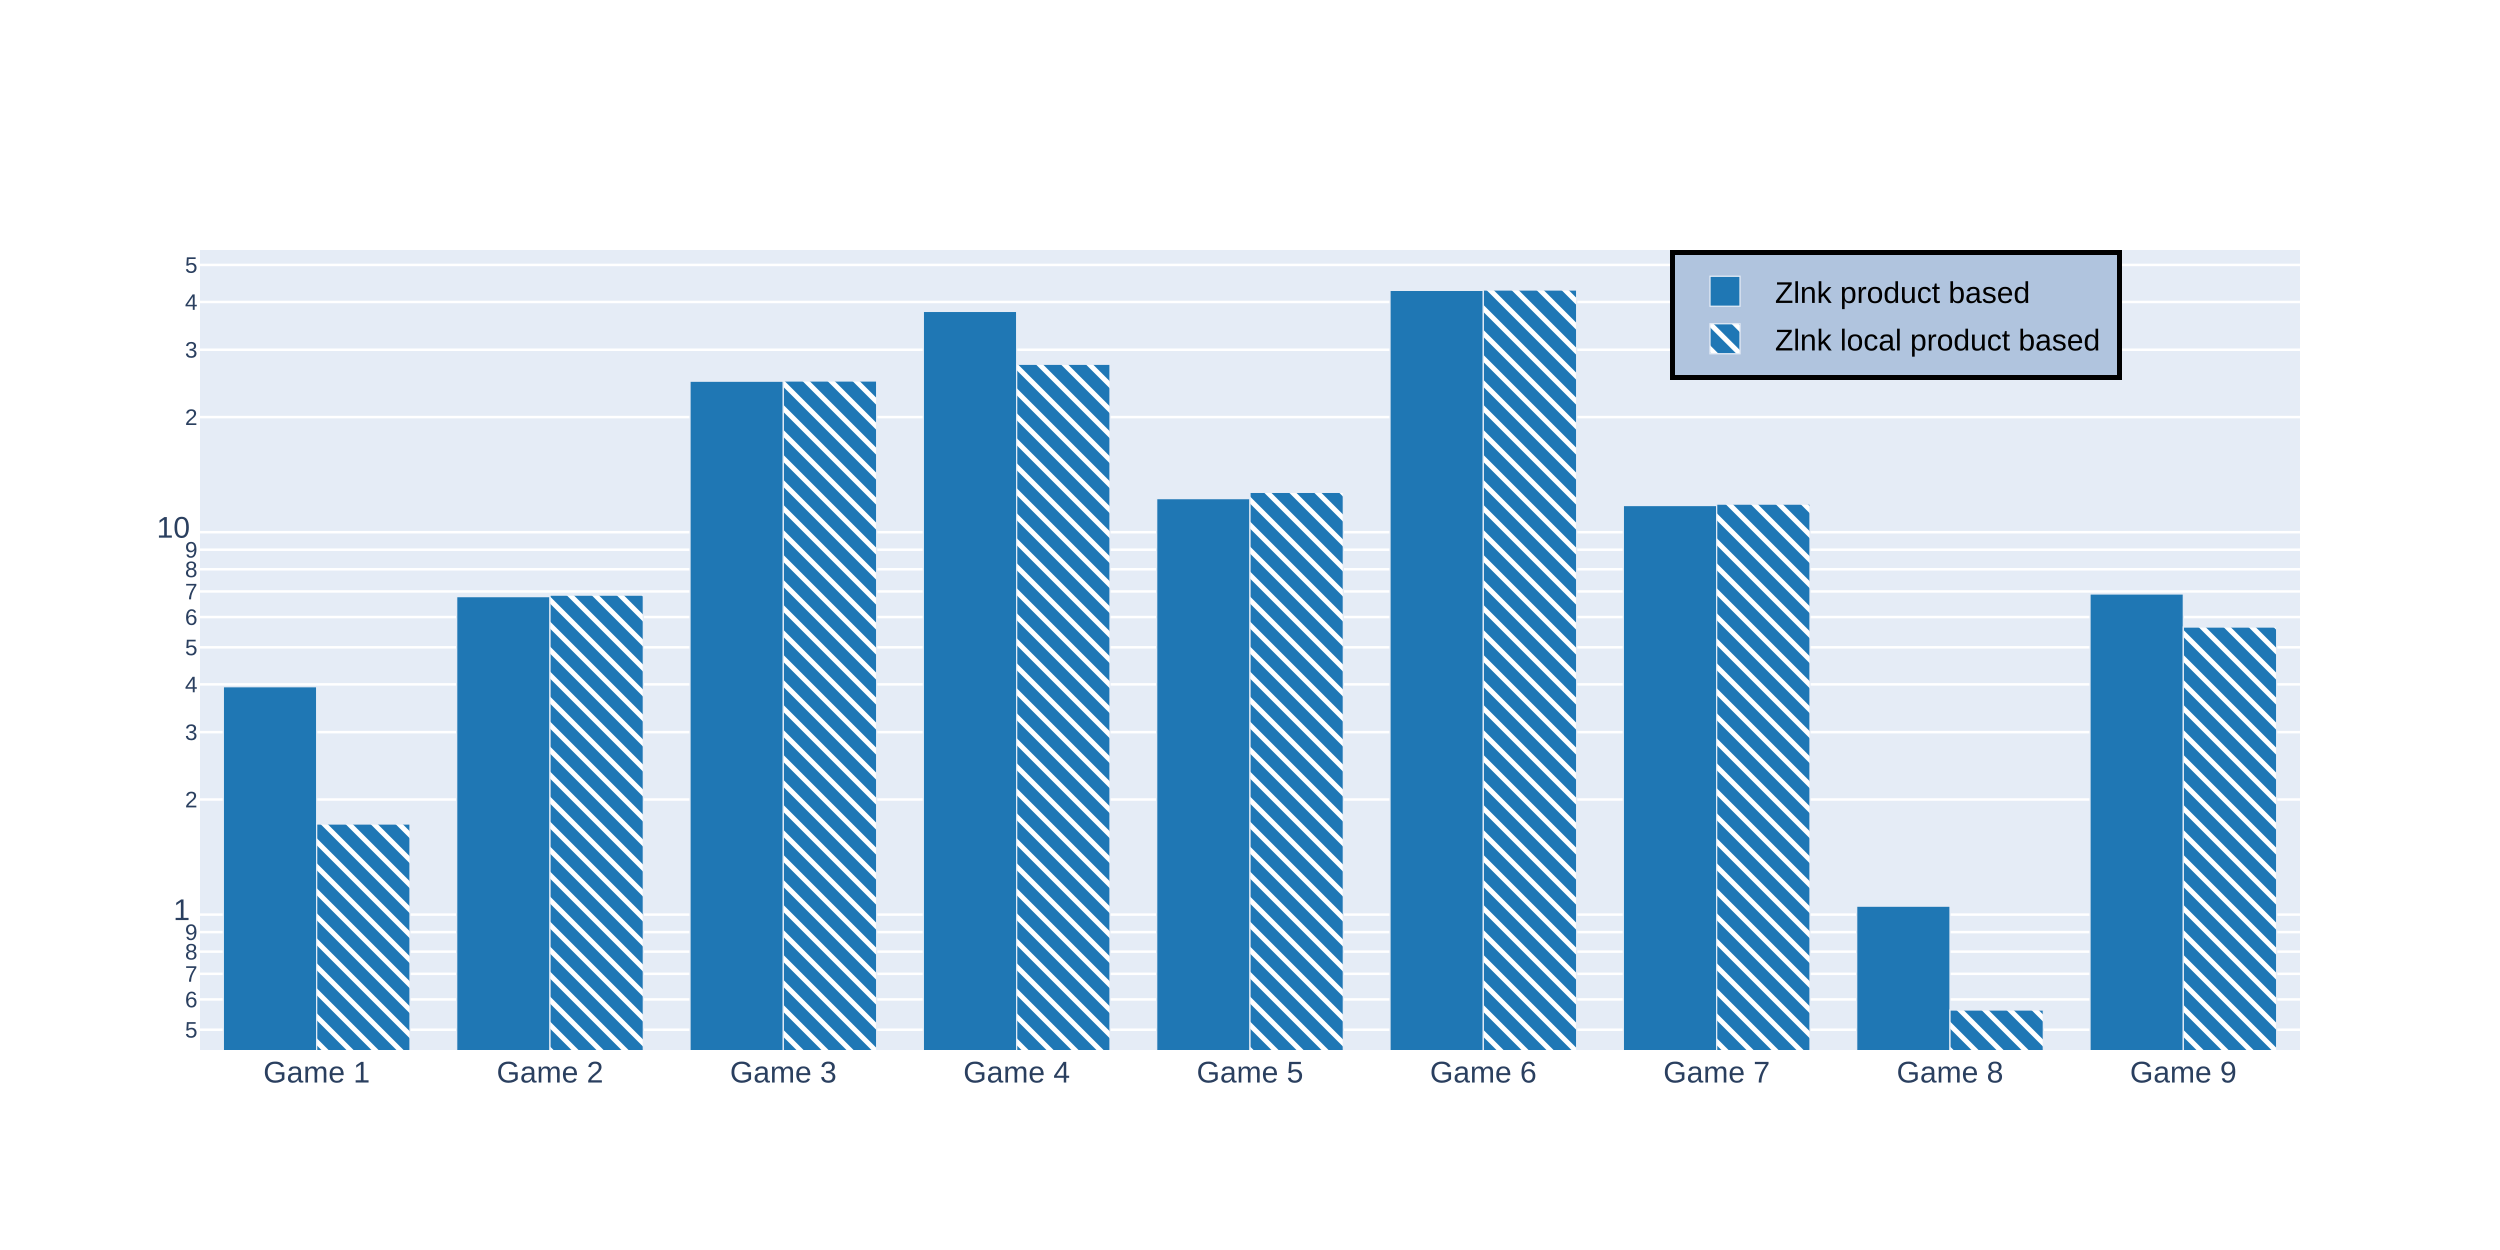
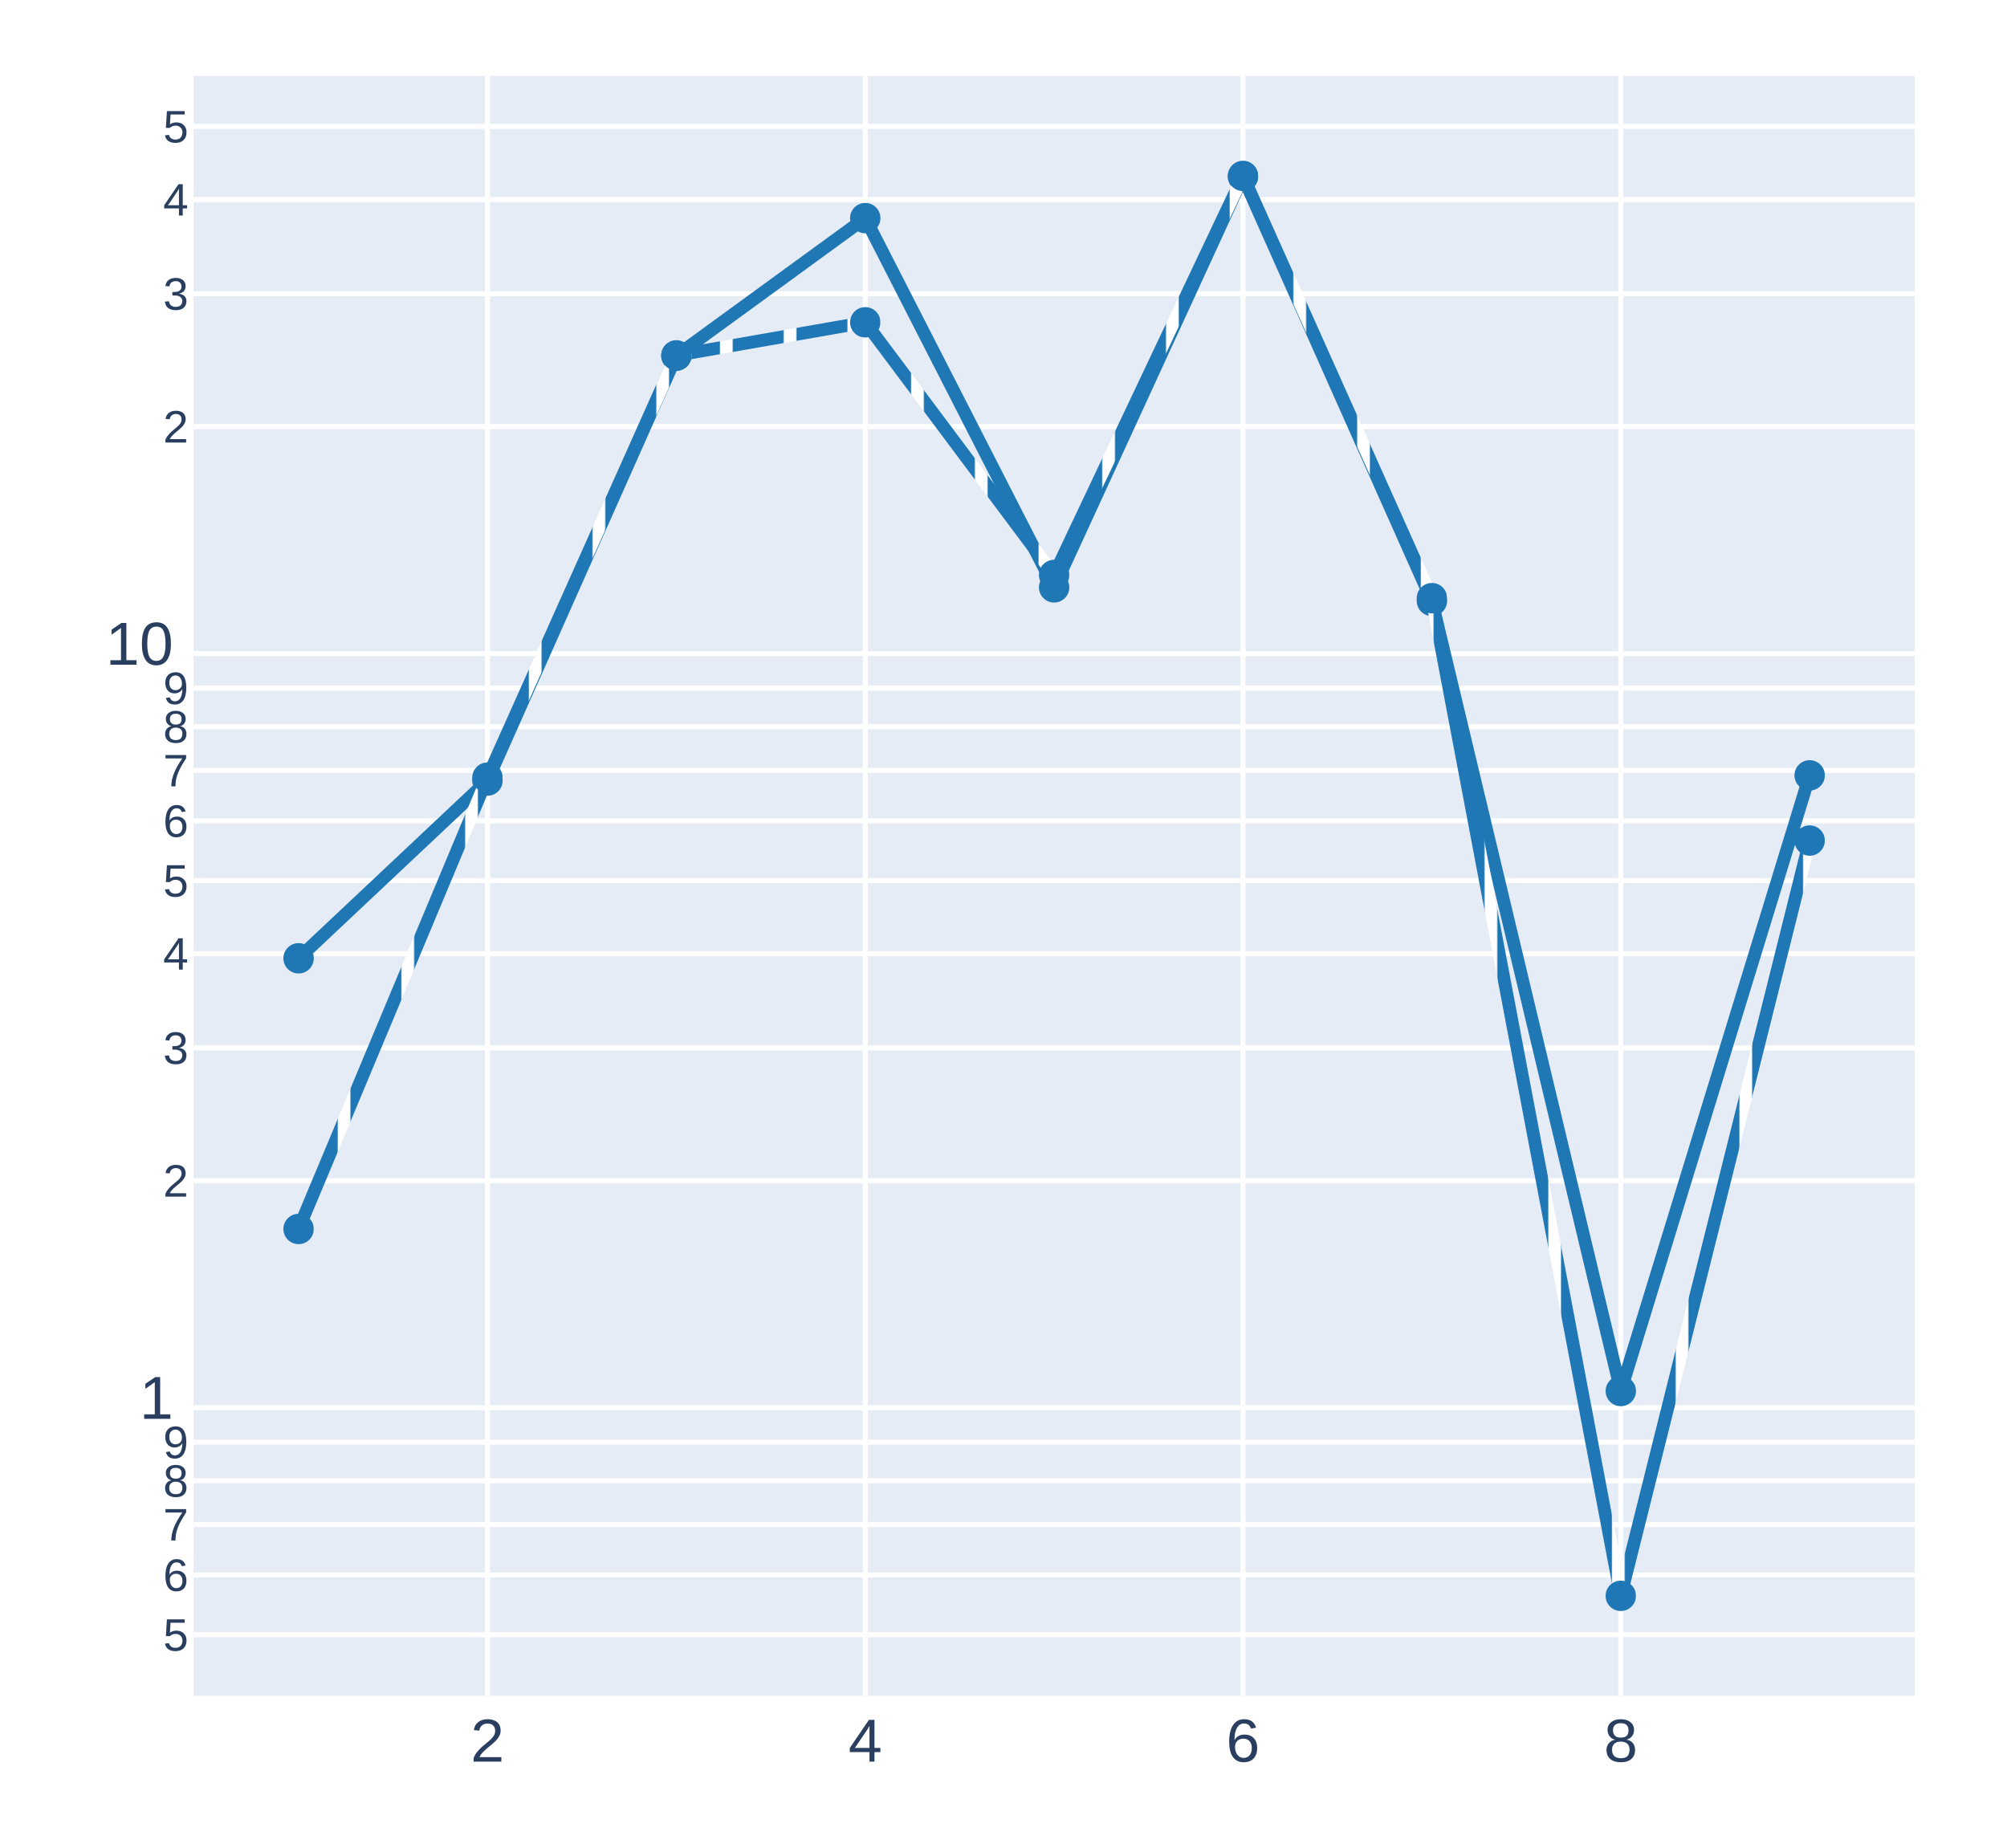
- <svg xmlns="http://www.w3.org/2000/svg" class="main-svg" width="1000" height="500" viewBox="0 0 1000 500">
+ <svg xmlns="http://www.w3.org/2000/svg" class="main-svg" width="315" height="290" viewBox="55 85 370 365">
  <defs>
    <pattern id="pattern0" patternUnits="userSpaceOnUse" width="10" height="10">
      <rect x="0" y="0" width="10" height="10" style="fill: rgb(148, 103, 190)" />
-       <line x1="0" y1="0" x2="10" y2="10" style="stroke: white;stroke-width:2" />
-       <line x1="-1" x2="1" y1="9" y2="11" style="stroke: white;stroke-width:2" />
-       <line x1="9" x2="11" y1="-1" y2="1" style="stroke: white;stroke-width:2" />
+       <line x1="4" x2="4" y1="0" y2="10" style="stroke: white;stroke-width:2" />
    </pattern>
    <pattern id="pattern1" patternUnits="userSpaceOnUse" width="10" height="10">
      <rect x="0" y="0" width="10" height="10" style="fill: rgb(255, 127, 15)" />
-       <line x1="0" y1="0" x2="10" y2="10" style="stroke: white;stroke-width:2" />
-       <line x1="-1" x2="1" y1="9" y2="11" style="stroke: white;stroke-width:2" />
-       <line x1="9" x2="11" y1="-1" y2="1" style="stroke: white;stroke-width:2" />
+       <line x1="4" x2="4" y1="0" y2="10" style="stroke: white;stroke-width:2" />
    </pattern>
    <pattern id="pattern2" patternUnits="userSpaceOnUse" width="10" height="10">
      <rect x="0" y="0" width="10" height="10" style="fill: rgb(31, 119, 181)" />
-       <line x1="0" y1="0" x2="10" y2="10" style="stroke: white;stroke-width:2" />
-       <line x1="-1" x2="1" y1="9" y2="11" style="stroke: white;stroke-width:2" />
-       <line x1="9" x2="11" y1="-1" y2="1" style="stroke: white;stroke-width:2" />
+       <line x1="4" x2="4" y1="0" y2="10" style="stroke: white;stroke-width:2" />
    </pattern>
    <pattern id="pattern3" patternUnits="userSpaceOnUse" width="10" height="10">
      <rect x="0" y="0" width="10" height="10" style="fill: rgb(214, 39, 41)" />
-       <line x1="0" y1="0" x2="10" y2="10" style="stroke: white;stroke-width:2" />
-       <line x1="-1" x2="1" y1="9" y2="11" style="stroke: white;stroke-width:2" />
-       <line x1="9" x2="11" y1="-1" y2="1" style="stroke: white;stroke-width:2" />
+       <line x1="4" x2="4" y1="0" y2="10" style="stroke: white;stroke-width:2" />
    </pattern>
    <pattern id="pattern4" patternUnits="userSpaceOnUse" width="10" height="10">
      <rect x="0" y="0" width="10" height="10" style="fill: rgb(44, 160, 45)" />
-       <line x1="0" y1="0" x2="10" y2="10" style="stroke: white;stroke-width:2" />
-       <line x1="-1" x2="1" y1="9" y2="11" style="stroke: white;stroke-width:2" />
-       <line x1="9" x2="11" y1="-1" y2="1" style="stroke: white;stroke-width:2" />
+       <line x1="4" x2="4" y1="0" y2="10" style="stroke: white;stroke-width:2" />
    </pattern>
  </defs>
-   <rect x="0" y="0" width="1000" height="500" style="fill: rgb(255, 255, 255); fill-opacity: 1;" />
-   <defs id="defs-f38a0b">
+   <rect x="0" y="0" width="500" height="500" style="fill: rgb(255, 255, 255); fill-opacity: 1;" />
+   <defs id="defs-9fda7d">
    <g class="clips">
-       <clipPath id="clipf38a0bxyplot" class="plotclip">
-         <rect width="840" height="320" />
-       </clipPath>
-       <clipPath class="axesclip" id="clipf38a0bx">
-         <rect x="80" y="0" width="840" height="500" />
-       </clipPath>
-       <clipPath class="axesclip" id="clipf38a0by">
-         <rect x="0" y="100" width="1000" height="320" />
-       </clipPath>
-       <clipPath class="axesclip" id="clipf38a0bxy">
-         <rect x="80" y="100" width="840" height="320" />
+       <clipPath id="clip9fda7dxyplot" class="plotclip">
+         <rect width="340" height="320" />
+       </clipPath>
+       <clipPath class="axesclip" id="clip9fda7dx">
+         <rect x="80" y="0" width="340" height="500" />
+       </clipPath>
+       <clipPath class="axesclip" id="clip9fda7dy">
+         <rect x="0" y="100" width="500" height="320" />
+       </clipPath>
+       <clipPath class="axesclip" id="clip9fda7dxy">
+         <rect x="80" y="100" width="340" height="320" />
      </clipPath>
    </g>
    <g class="gradients" />
  </defs>
  <g class="bglayer">
-     <rect class="bg" x="80" y="100" width="840" height="320" style="fill: rgb(229, 236, 246); fill-opacity: 1; stroke-width: 0;" />
+     <rect class="bg" x="80" y="100" width="340" height="320" style="fill: rgb(229, 236, 246); fill-opacity: 1; stroke-width: 0;" />
  </g>
  <g class="layer-below">
    <g class="imagelayer" />
    <g class="shapelayer" />
  </g>
  <g class="cartesianlayer">
    <g class="subplot xy">
      <g class="layer-subplot">
        <g class="shapelayer" />
        <g class="imagelayer" />
      </g>
      <g class="gridlayer">
-         <g class="x" />
+         <g class="x">
+           <path class="xgrid crisp" transform="translate(138.06,0)" d="M0,100v320" style="stroke: rgb(255, 255, 255); stroke-opacity: 1; stroke-width: 1px;" />
+           <path class="xgrid crisp" transform="translate(212.69,0)" d="M0,100v320" style="stroke: rgb(255, 255, 255); stroke-opacity: 1; stroke-width: 1px;" />
+           <path class="xgrid crisp" transform="translate(287.31,0)" d="M0,100v320" style="stroke: rgb(255, 255, 255); stroke-opacity: 1; stroke-width: 1px;" />
+           <path class="xgrid crisp" transform="translate(361.94,0)" d="M0,100v320" style="stroke: rgb(255, 255, 255); stroke-opacity: 1; stroke-width: 1px;" />
+         </g>
        <g class="y">
-           <path class="ygrid crisp" transform="translate(0,411.89)" d="M80,0h840" style="stroke: rgb(255, 255, 255); stroke-opacity: 1; stroke-width: 1px;" />
-           <path class="ygrid crisp" transform="translate(0,399.77)" d="M80,0h840" style="stroke: rgb(255, 255, 255); stroke-opacity: 1; stroke-width: 1px;" />
-           <path class="ygrid crisp" transform="translate(0,389.53)" d="M80,0h840" style="stroke: rgb(255, 255, 255); stroke-opacity: 1; stroke-width: 1px;" />
-           <path class="ygrid crisp" transform="translate(0,380.66)" d="M80,0h840" style="stroke: rgb(255, 255, 255); stroke-opacity: 1; stroke-width: 1px;" />
-           <path class="ygrid crisp" transform="translate(0,372.84)" d="M80,0h840" style="stroke: rgb(255, 255, 255); stroke-opacity: 1; stroke-width: 1px;" />
-           <path class="ygrid crisp" transform="translate(0,365.84)" d="M80,0h840" style="stroke: rgb(255, 255, 255); stroke-opacity: 1; stroke-width: 1px;" />
-           <path class="ygrid crisp" transform="translate(0,319.8)" d="M80,0h840" style="stroke: rgb(255, 255, 255); stroke-opacity: 1; stroke-width: 1px;" />
-           <path class="ygrid crisp" transform="translate(0,292.86)" d="M80,0h840" style="stroke: rgb(255, 255, 255); stroke-opacity: 1; stroke-width: 1px;" />
-           <path class="ygrid crisp" transform="translate(0,273.75)" d="M80,0h840" style="stroke: rgb(255, 255, 255); stroke-opacity: 1; stroke-width: 1px;" />
-           <path class="ygrid crisp" transform="translate(0,258.93)" d="M80,0h840" style="stroke: rgb(255, 255, 255); stroke-opacity: 1; stroke-width: 1px;" />
-           <path class="ygrid crisp" transform="translate(0,246.82)" d="M80,0h840" style="stroke: rgb(255, 255, 255); stroke-opacity: 1; stroke-width: 1px;" />
-           <path class="ygrid crisp" transform="translate(0,236.58)" d="M80,0h840" style="stroke: rgb(255, 255, 255); stroke-opacity: 1; stroke-width: 1px;" />
-           <path class="ygrid crisp" transform="translate(0,227.71)" d="M80,0h840" style="stroke: rgb(255, 255, 255); stroke-opacity: 1; stroke-width: 1px;" />
-           <path class="ygrid crisp" transform="translate(0,219.88)" d="M80,0h840" style="stroke: rgb(255, 255, 255); stroke-opacity: 1; stroke-width: 1px;" />
-           <path class="ygrid crisp" transform="translate(0,212.88)" d="M80,0h840" style="stroke: rgb(255, 255, 255); stroke-opacity: 1; stroke-width: 1px;" />
-           <path class="ygrid crisp" transform="translate(0,166.84)" d="M80,0h840" style="stroke: rgb(255, 255, 255); stroke-opacity: 1; stroke-width: 1px;" />
-           <path class="ygrid crisp" transform="translate(0,139.9)" d="M80,0h840" style="stroke: rgb(255, 255, 255); stroke-opacity: 1; stroke-width: 1px;" />
-           <path class="ygrid crisp" transform="translate(0,120.79)" d="M80,0h840" style="stroke: rgb(255, 255, 255); stroke-opacity: 1; stroke-width: 1px;" />
-           <path class="ygrid crisp" transform="translate(0,105.97)" d="M80,0h840" style="stroke: rgb(255, 255, 255); stroke-opacity: 1; stroke-width: 1px;" />
+           <path class="ygrid crisp" transform="translate(0,407.93)" d="M80,0h340" style="stroke: rgb(255, 255, 255); stroke-opacity: 1; stroke-width: 1px;" />
+           <path class="ygrid crisp" transform="translate(0,396.13)" d="M80,0h340" style="stroke: rgb(255, 255, 255); stroke-opacity: 1; stroke-width: 1px;" />
+           <path class="ygrid crisp" transform="translate(0,386.16)" d="M80,0h340" style="stroke: rgb(255, 255, 255); stroke-opacity: 1; stroke-width: 1px;" />
+           <path class="ygrid crisp" transform="translate(0,377.52)" d="M80,0h340" style="stroke: rgb(255, 255, 255); stroke-opacity: 1; stroke-width: 1px;" />
+           <path class="ygrid crisp" transform="translate(0,369.9)" d="M80,0h340" style="stroke: rgb(255, 255, 255); stroke-opacity: 1; stroke-width: 1px;" />
+           <path class="ygrid crisp" transform="translate(0,363.09)" d="M80,0h340" style="stroke: rgb(255, 255, 255); stroke-opacity: 1; stroke-width: 1px;" />
+           <path class="ygrid crisp" transform="translate(0,318.24)" d="M80,0h340" style="stroke: rgb(255, 255, 255); stroke-opacity: 1; stroke-width: 1px;" />
+           <path class="ygrid crisp" transform="translate(0,292.01)" d="M80,0h340" style="stroke: rgb(255, 255, 255); stroke-opacity: 1; stroke-width: 1px;" />
+           <path class="ygrid crisp" transform="translate(0,273.39)" d="M80,0h340" style="stroke: rgb(255, 255, 255); stroke-opacity: 1; stroke-width: 1px;" />
+           <path class="ygrid crisp" transform="translate(0,258.96)" d="M80,0h340" style="stroke: rgb(255, 255, 255); stroke-opacity: 1; stroke-width: 1px;" />
+           <path class="ygrid crisp" transform="translate(0,247.16)" d="M80,0h340" style="stroke: rgb(255, 255, 255); stroke-opacity: 1; stroke-width: 1px;" />
+           <path class="ygrid crisp" transform="translate(0,237.19)" d="M80,0h340" style="stroke: rgb(255, 255, 255); stroke-opacity: 1; stroke-width: 1px;" />
+           <path class="ygrid crisp" transform="translate(0,228.55)" d="M80,0h340" style="stroke: rgb(255, 255, 255); stroke-opacity: 1; stroke-width: 1px;" />
+           <path class="ygrid crisp" transform="translate(0,220.93)" d="M80,0h340" style="stroke: rgb(255, 255, 255); stroke-opacity: 1; stroke-width: 1px;" />
+           <path class="ygrid crisp" transform="translate(0,214.11)" d="M80,0h340" style="stroke: rgb(255, 255, 255); stroke-opacity: 1; stroke-width: 1px;" />
+           <path class="ygrid crisp" transform="translate(0,169.27)" d="M80,0h340" style="stroke: rgb(255, 255, 255); stroke-opacity: 1; stroke-width: 1px;" />
+           <path class="ygrid crisp" transform="translate(0,143.03)" d="M80,0h340" style="stroke: rgb(255, 255, 255); stroke-opacity: 1; stroke-width: 1px;" />
+           <path class="ygrid crisp" transform="translate(0,124.42)" d="M80,0h340" style="stroke: rgb(255, 255, 255); stroke-opacity: 1; stroke-width: 1px;" />
+           <path class="ygrid crisp" transform="translate(0,109.98)" d="M80,0h340" style="stroke: rgb(255, 255, 255); stroke-opacity: 1; stroke-width: 1px;" />
        </g>
      </g>
      <g class="zerolinelayer" />
      <path class="xlines-below" />
      <path class="ylines-below" />
      <g class="overlines-below" />
      <g class="xaxislayer-below" />
      <g class="yaxislayer-below" />
      <g class="overaxes-below" />
-       <g class="plot" transform="translate(80, 100)" clip-path="url('#clipf38a0bxyplot')">
-         <g class="barlayer mlayer">
-           <g class="trace bars" style="opacity: 1;">
+       <g class="plot" transform="translate(80, 100)" clip-path="url('#clip9fda7dxyplot')">
+         <g class="scatterlayer mlayer">
+           <g class="trace scatter trace0bb7eb" style="stroke-miterlimit: 2; opacity: 1;">
+             <g class="fills" />
+             <g class="errorbars" />
+             <g class="lines">
+               <path class="js-line" d="M20.75,174.31L58.06,139.2L95.38,55.27L132.69,28.09L170,101.03L207.31,19.89L244.63,103.71L281.94,259.79L319.25,138.17" style="vector-effect: non-scaling-stroke; fill: none; stroke: rgb(31, 119, 180); stroke-opacity: 1; stroke-width: 2px; opacity: 1;" />
+             </g>
            <g class="points">
-               <g class="point">
-                 <path d="M9.33,3360V174.69H46.67V3360Z" style="vector-effect: non-scaling-stroke; opacity: 1; stroke-width: 0.5px; fill: rgb(31, 119, 180); fill-opacity: 1; stroke: rgb(229, 236, 246); stroke-opacity: 1;" />
-               </g>
-               <g class="point">
-                 <path d="M102.67,3360V138.65H140V3360Z" style="vector-effect: non-scaling-stroke; opacity: 1; stroke-width: 0.5px; fill: rgb(31, 119, 180); fill-opacity: 1; stroke: rgb(229, 236, 246); stroke-opacity: 1;" />
-               </g>
-               <g class="point">
-                 <path d="M196,3360V52.47H233.33V3360Z" style="vector-effect: non-scaling-stroke; opacity: 1; stroke-width: 0.5px; fill: rgb(31, 119, 180); fill-opacity: 1; stroke: rgb(229, 236, 246); stroke-opacity: 1;" />
-               </g>
-               <g class="point">
-                 <path d="M289.33,3360V24.56H326.67V3360Z" style="vector-effect: non-scaling-stroke; opacity: 1; stroke-width: 0.5px; fill: rgb(31, 119, 180); fill-opacity: 1; stroke: rgb(229, 236, 246); stroke-opacity: 1;" />
-               </g>
-               <g class="point">
-                 <path d="M382.67,3360V99.45H420V3360Z" style="vector-effect: non-scaling-stroke; opacity: 1; stroke-width: 0.5px; fill: rgb(31, 119, 180); fill-opacity: 1; stroke: rgb(229, 236, 246); stroke-opacity: 1;" />
-               </g>
-               <g class="point">
-                 <path d="M476,3360V16.15H513.33V3360Z" style="vector-effect: non-scaling-stroke; opacity: 1; stroke-width: 0.5px; fill: rgb(31, 119, 180); fill-opacity: 1; stroke: rgb(229, 236, 246); stroke-opacity: 1;" />
-               </g>
-               <g class="point">
-                 <path d="M569.33,3360V102.21H606.67V3360Z" style="vector-effect: non-scaling-stroke; opacity: 1; stroke-width: 0.5px; fill: rgb(31, 119, 180); fill-opacity: 1; stroke: rgb(229, 236, 246); stroke-opacity: 1;" />
-               </g>
-               <g class="point">
-                 <path d="M662.67,3360V262.46H700V3360Z" style="vector-effect: non-scaling-stroke; opacity: 1; stroke-width: 0.5px; fill: rgb(31, 119, 180); fill-opacity: 1; stroke: rgb(229, 236, 246); stroke-opacity: 1;" />
-               </g>
-               <g class="point">
-                 <path d="M756,3360V137.59H793.33V3360Z" style="vector-effect: non-scaling-stroke; opacity: 1; stroke-width: 0.5px; fill: rgb(31, 119, 180); fill-opacity: 1; stroke: rgb(229, 236, 246); stroke-opacity: 1;" />
-               </g>
-             </g>
+               <path class="point" transform="translate(20.75,174.31)" d="M3,0A3,3 0 1,1 0,-3A3,3 0 0,1 3,0Z" style="opacity: 1; stroke-width: 0px; fill: rgb(31, 119, 180); fill-opacity: 1;" />
+               <path class="point" transform="translate(58.06,139.2)" d="M3,0A3,3 0 1,1 0,-3A3,3 0 0,1 3,0Z" style="opacity: 1; stroke-width: 0px; fill: rgb(31, 119, 180); fill-opacity: 1;" />
+               <path class="point" transform="translate(95.38,55.27)" d="M3,0A3,3 0 1,1 0,-3A3,3 0 0,1 3,0Z" style="opacity: 1; stroke-width: 0px; fill: rgb(31, 119, 180); fill-opacity: 1;" />
+               <path class="point" transform="translate(132.69,28.09)" d="M3,0A3,3 0 1,1 0,-3A3,3 0 0,1 3,0Z" style="opacity: 1; stroke-width: 0px; fill: rgb(31, 119, 180); fill-opacity: 1;" />
+               <path class="point" transform="translate(170,101.03)" d="M3,0A3,3 0 1,1 0,-3A3,3 0 0,1 3,0Z" style="opacity: 1; stroke-width: 0px; fill: rgb(31, 119, 180); fill-opacity: 1;" />
+               <path class="point" transform="translate(207.31,19.89)" d="M3,0A3,3 0 1,1 0,-3A3,3 0 0,1 3,0Z" style="opacity: 1; stroke-width: 0px; fill: rgb(31, 119, 180); fill-opacity: 1;" />
+               <path class="point" transform="translate(244.63,103.71)" d="M3,0A3,3 0 1,1 0,-3A3,3 0 0,1 3,0Z" style="opacity: 1; stroke-width: 0px; fill: rgb(31, 119, 180); fill-opacity: 1;" />
+               <path class="point" transform="translate(281.94,259.79)" d="M3,0A3,3 0 1,1 0,-3A3,3 0 0,1 3,0Z" style="opacity: 1; stroke-width: 0px; fill: rgb(31, 119, 180); fill-opacity: 1;" />
+               <path class="point" transform="translate(319.25,138.17)" d="M3,0A3,3 0 1,1 0,-3A3,3 0 0,1 3,0Z" style="opacity: 1; stroke-width: 0px; fill: rgb(31, 119, 180); fill-opacity: 1;" />
+             </g>
+             <g class="text" />
          </g>
-           <g class="trace bars" style="opacity: 1;">
+           <g class="trace scatter trace641697" style="stroke-miterlimit: 2; opacity: 1;">
+             <g class="fills" />
+             <g class="errorbars" />
+             <g class="lines">
+               <path class="js-line" d="M20.75,227.78L58.06,138.62L95.38,55.2L132.69,48.67L170,98.58L207.31,19.75L244.63,103.16L281.94,300.25L319.25,151.05" style="vector-effect: non-scaling-stroke; fill: none; stroke: url(#pattern2); stroke-opacity: 1; stroke-width: 2px; opacity: 1;" />
+             </g>
            <g class="points">
-               <g class="point">
-                 <path d="M46.67,3360V229.6H84V3360Z" style="vector-effect: non-scaling-stroke; opacity: 1; stroke-width: 0.5px; fill: url(#pattern2); fill-opacity: 1; stroke: rgb(229, 236, 246); stroke-opacity: 1;" />
-               </g>
-               <g class="point">
-                 <path d="M140,3360V138.05H177.33V3360Z" style="vector-effect: non-scaling-stroke; opacity: 1; stroke-width: 0.5px; fill: url(#pattern2); fill-opacity: 1; stroke: rgb(229, 236, 246); stroke-opacity: 1;" />
-               </g>
-               <g class="point">
-                 <path d="M233.33,3360V52.39H270.67V3360Z" style="vector-effect: non-scaling-stroke; opacity: 1; stroke-width: 0.5px; fill: url(#pattern2); fill-opacity: 1; stroke: rgb(229, 236, 246); stroke-opacity: 1;" />
-               </g>
-               <g class="point">
-                 <path d="M326.67,3360V45.7H364V3360Z" style="vector-effect: non-scaling-stroke; opacity: 1; stroke-width: 0.5px; fill: url(#pattern2); fill-opacity: 1; stroke: rgb(229, 236, 246); stroke-opacity: 1;" />
-               </g>
-               <g class="point">
-                 <path d="M420,3360V96.94H457.33V3360Z" style="vector-effect: non-scaling-stroke; opacity: 1; stroke-width: 0.5px; fill: url(#pattern2); fill-opacity: 1; stroke: rgb(229, 236, 246); stroke-opacity: 1;" />
-               </g>
-               <g class="point">
-                 <path d="M513.33,3360V16H550.67V3360Z" style="vector-effect: non-scaling-stroke; opacity: 1; stroke-width: 0.5px; fill: url(#pattern2); fill-opacity: 1; stroke: rgb(229, 236, 246); stroke-opacity: 1;" />
-               </g>
-               <g class="point">
-                 <path d="M606.67,3360V101.64H644V3360Z" style="vector-effect: non-scaling-stroke; opacity: 1; stroke-width: 0.5px; fill: url(#pattern2); fill-opacity: 1; stroke: rgb(229, 236, 246); stroke-opacity: 1;" />
-               </g>
-               <g class="point">
-                 <path d="M700,3360V304H737.33V3360Z" style="vector-effect: non-scaling-stroke; opacity: 1; stroke-width: 0.5px; fill: url(#pattern2); fill-opacity: 1; stroke: rgb(229, 236, 246); stroke-opacity: 1;" />
-               </g>
-               <g class="point">
-                 <path d="M793.33,3360V150.81H830.67V3360Z" style="vector-effect: non-scaling-stroke; opacity: 1; stroke-width: 0.5px; fill: url(#pattern2); fill-opacity: 1; stroke: rgb(229, 236, 246); stroke-opacity: 1;" />
-               </g>
-             </g>
+               <path class="point" transform="translate(20.75,227.78)" d="M3,0A3,3 0 1,1 0,-3A3,3 0 0,1 3,0Z" style="opacity: 1; stroke-width: 0px; fill: url(#pattern2); fill-opacity: 1;" />
+               <path class="point" transform="translate(58.06,138.62)" d="M3,0A3,3 0 1,1 0,-3A3,3 0 0,1 3,0Z" style="opacity: 1; stroke-width: 0px; fill: url(#pattern2); fill-opacity: 1;" />
+               <path class="point" transform="translate(95.38,55.2)" d="M3,0A3,3 0 1,1 0,-3A3,3 0 0,1 3,0Z" style="opacity: 1; stroke-width: 0px; fill: url(#pattern2); fill-opacity: 1;" />
+               <path class="point" transform="translate(132.69,48.67)" d="M3,0A3,3 0 1,1 0,-3A3,3 0 0,1 3,0Z" style="opacity: 1; stroke-width: 0px; fill: url(#pattern2); fill-opacity: 1;" />
+               <path class="point" transform="translate(170,98.58)" d="M3,0A3,3 0 1,1 0,-3A3,3 0 0,1 3,0Z" style="opacity: 1; stroke-width: 0px; fill: url(#pattern2); fill-opacity: 1;" />
+               <path class="point" transform="translate(207.31,19.75)" d="M3,0A3,3 0 1,1 0,-3A3,3 0 0,1 3,0Z" style="opacity: 1; stroke-width: 0px; fill: url(#pattern2); fill-opacity: 1;" />
+               <path class="point" transform="translate(244.63,103.16)" d="M3,0A3,3 0 1,1 0,-3A3,3 0 0,1 3,0Z" style="opacity: 1; stroke-width: 0px; fill: url(#pattern2); fill-opacity: 1;" />
+               <path class="point" transform="translate(281.94,300.25)" d="M3,0A3,3 0 1,1 0,-3A3,3 0 0,1 3,0Z" style="opacity: 1; stroke-width: 0px; fill: url(#pattern2); fill-opacity: 1;" />
+               <path class="point" transform="translate(319.25,151.05)" d="M3,0A3,3 0 1,1 0,-3A3,3 0 0,1 3,0Z" style="opacity: 1; stroke-width: 0px; fill: url(#pattern2); fill-opacity: 1;" />
+             </g>
+             <g class="text" />
          </g>
        </g>
      </g>
      <g class="overplot" />
      <path class="xlines-above crisp" d="M0,0" style="fill: none;" />
      <path class="ylines-above crisp" d="M0,0" style="fill: none;" />
      <g class="overlines-above" />
      <g class="xaxislayer-above">
        <g class="xtick">
-           <text text-anchor="middle" x="0" y="433" transform="translate(126.67,0)" style="font-family: arial, verdana, arial, arial; font-size: 12px; fill: rgb(42, 63, 95); fill-opacity: 1; white-space: pre;">Game 1</text>
-         </g>
-         <g class="xtick">
-           <text text-anchor="middle" x="0" y="433" transform="translate(220,0)" style="font-family: arial, verdana, arial, arial; font-size: 12px; fill: rgb(42, 63, 95); fill-opacity: 1; white-space: pre;">Game 2</text>
-         </g>
-         <g class="xtick">
-           <text text-anchor="middle" x="0" y="433" transform="translate(313.33,0)" style="font-family: arial, verdana, arial, arial; font-size: 12px; fill: rgb(42, 63, 95); fill-opacity: 1; white-space: pre;">Game 3</text>
-         </g>
-         <g class="xtick">
-           <text text-anchor="middle" x="0" y="433" transform="translate(406.67,0)" style="font-family: arial, verdana, arial, arial; font-size: 12px; fill: rgb(42, 63, 95); fill-opacity: 1; white-space: pre;">Game 4</text>
-         </g>
-         <g class="xtick">
-           <text text-anchor="middle" x="0" y="433" transform="translate(500,0)" style="font-family: arial, verdana, arial, arial; font-size: 12px; fill: rgb(42, 63, 95); fill-opacity: 1; white-space: pre;">Game 5</text>
-         </g>
-         <g class="xtick">
-           <text text-anchor="middle" x="0" y="433" transform="translate(593.33,0)" style="font-family: arial, verdana, arial, arial; font-size: 12px; fill: rgb(42, 63, 95); fill-opacity: 1; white-space: pre;">Game 6</text>
-         </g>
-         <g class="xtick">
-           <text text-anchor="middle" x="0" y="433" transform="translate(686.67,0)" style="font-family: arial, verdana, arial, arial; font-size: 12px; fill: rgb(42, 63, 95); fill-opacity: 1; white-space: pre;">Game 7</text>
-         </g>
-         <g class="xtick">
-           <text text-anchor="middle" x="0" y="433" transform="translate(780,0)" style="font-family: arial, verdana, arial, arial; font-size: 12px; fill: rgb(42, 63, 95); fill-opacity: 1; white-space: pre;">Game 8</text>
-         </g>
-         <g class="xtick">
-           <text text-anchor="middle" x="0" y="433" transform="translate(873.33,0)" style="font-family: arial, verdana, arial, arial; font-size: 12px; fill: rgb(42, 63, 95); fill-opacity: 1; white-space: pre;">Game 9</text>
+           <text text-anchor="middle" x="0" y="433" transform="translate(138.06,0)" style="font-family: arial, verdana, arial, arial; font-size: 12px; fill: rgb(42, 63, 95); fill-opacity: 1; white-space: pre;">2</text>
+         </g>
+         <g class="xtick">
+           <text text-anchor="middle" x="0" y="433" transform="translate(212.69,0)" style="font-family: arial, verdana, arial, arial; font-size: 12px; fill: rgb(42, 63, 95); fill-opacity: 1; white-space: pre;">4</text>
+         </g>
+         <g class="xtick">
+           <text text-anchor="middle" x="0" y="433" transform="translate(287.31,0)" style="font-family: arial, verdana, arial, arial; font-size: 12px; fill: rgb(42, 63, 95); fill-opacity: 1; white-space: pre;">6</text>
+         </g>
+         <g class="xtick">
+           <text text-anchor="middle" x="0" y="433" transform="translate(361.94,0)" style="font-family: arial, verdana, arial, arial; font-size: 12px; fill: rgb(42, 63, 95); fill-opacity: 1; white-space: pre;">8</text>
        </g>
      </g>
      <g class="yaxislayer-above">
        <g class="ytick">
-           <text text-anchor="end" x="79" y="3.15" transform="translate(0,411.89)" style="font-family: arial, verdana, arial, arial; font-size: 9px; fill: rgb(42, 63, 95); fill-opacity: 1; white-space: pre;">5</text>
-         </g>
-         <g class="ytick">
-           <text text-anchor="end" x="79" y="3.15" transform="translate(0,399.77)" style="font-family: arial, verdana, arial, arial; font-size: 9px; fill: rgb(42, 63, 95); fill-opacity: 1; white-space: pre;">6</text>
-         </g>
-         <g class="ytick">
-           <text text-anchor="end" x="79" y="3.15" transform="translate(0,389.53)" style="font-family: arial, verdana, arial, arial; font-size: 9px; fill: rgb(42, 63, 95); fill-opacity: 1; white-space: pre;">7</text>
-         </g>
-         <g class="ytick">
-           <text text-anchor="end" x="79" y="3.15" transform="translate(0,380.66)" style="font-family: arial, verdana, arial, arial; font-size: 9px; fill: rgb(42, 63, 95); fill-opacity: 1; white-space: pre;">8</text>
-         </g>
-         <g class="ytick">
-           <text text-anchor="end" x="79" y="3.15" transform="translate(0,372.84)" style="font-family: arial, verdana, arial, arial; font-size: 9px; fill: rgb(42, 63, 95); fill-opacity: 1; white-space: pre;">9</text>
-         </g>
-         <g class="ytick">
-           <text text-anchor="end" x="76" y="2.2" transform="translate(0,365.84)" style="font-family: arial, verdana, arial, arial; font-size: 12px; fill: rgb(42, 63, 95); fill-opacity: 1; white-space: pre;">1</text>
-         </g>
-         <g class="ytick">
-           <text text-anchor="end" x="79" y="3.15" transform="translate(0,319.8)" style="font-family: arial, verdana, arial, arial; font-size: 9px; fill: rgb(42, 63, 95); fill-opacity: 1; white-space: pre;">2</text>
-         </g>
-         <g class="ytick">
-           <text text-anchor="end" x="79" y="3.15" transform="translate(0,292.86)" style="font-family: arial, verdana, arial, arial; font-size: 9px; fill: rgb(42, 63, 95); fill-opacity: 1; white-space: pre;">3</text>
-         </g>
-         <g class="ytick">
-           <text text-anchor="end" x="79" y="3.15" transform="translate(0,273.75)" style="font-family: arial, verdana, arial, arial; font-size: 9px; fill: rgb(42, 63, 95); fill-opacity: 1; white-space: pre;">4</text>
-         </g>
-         <g class="ytick">
-           <text text-anchor="end" x="79" y="3.15" transform="translate(0,258.93)" style="font-family: arial, verdana, arial, arial; font-size: 9px; fill: rgb(42, 63, 95); fill-opacity: 1; white-space: pre;">5</text>
-         </g>
-         <g class="ytick">
-           <text text-anchor="end" x="79" y="3.15" transform="translate(0,246.82)" style="font-family: arial, verdana, arial, arial; font-size: 9px; fill: rgb(42, 63, 95); fill-opacity: 1; white-space: pre;">6</text>
-         </g>
-         <g class="ytick">
-           <text text-anchor="end" x="79" y="3.15" transform="translate(0,236.58)" style="font-family: arial, verdana, arial, arial; font-size: 9px; fill: rgb(42, 63, 95); fill-opacity: 1; white-space: pre;">7</text>
-         </g>
-         <g class="ytick">
-           <text text-anchor="end" x="79" y="3.15" transform="translate(0,227.71)" style="font-family: arial, verdana, arial, arial; font-size: 9px; fill: rgb(42, 63, 95); fill-opacity: 1; white-space: pre;">8</text>
-         </g>
-         <g class="ytick">
-           <text text-anchor="end" x="79" y="3.15" transform="translate(0,219.88)" style="font-family: arial, verdana, arial, arial; font-size: 9px; fill: rgb(42, 63, 95); fill-opacity: 1; white-space: pre;">9</text>
-         </g>
-         <g class="ytick">
-           <text text-anchor="end" x="76" y="2.2" transform="translate(0,212.88)" style="font-family: arial, verdana, arial, arial; font-size: 12px; fill: rgb(42, 63, 95); fill-opacity: 1; white-space: pre;">10</text>
-         </g>
-         <g class="ytick">
-           <text text-anchor="end" x="79" y="3.15" transform="translate(0,166.84)" style="font-family: arial, verdana, arial, arial; font-size: 9px; fill: rgb(42, 63, 95); fill-opacity: 1; white-space: pre;">2</text>
-         </g>
-         <g class="ytick">
-           <text text-anchor="end" x="79" y="3.15" transform="translate(0,139.9)" style="font-family: arial, verdana, arial, arial; font-size: 9px; fill: rgb(42, 63, 95); fill-opacity: 1; white-space: pre;">3</text>
-         </g>
-         <g class="ytick">
-           <text text-anchor="end" x="79" y="3.15" transform="translate(0,120.79)" style="font-family: arial, verdana, arial, arial; font-size: 9px; fill: rgb(42, 63, 95); fill-opacity: 1; white-space: pre;">4</text>
-         </g>
-         <g class="ytick">
-           <text text-anchor="end" x="79" y="3.15" transform="translate(0,105.97)" style="font-family: arial, verdana, arial, arial; font-size: 9px; fill: rgb(42, 63, 95); fill-opacity: 1; white-space: pre;">5</text>
+           <text text-anchor="end" x="79" y="3.15" transform="translate(0,407.93)" style="font-family: arial, verdana, arial, arial; font-size: 9px; fill: rgb(42, 63, 95); fill-opacity: 1; white-space: pre;">5</text>
+         </g>
+         <g class="ytick">
+           <text text-anchor="end" x="79" y="3.15" transform="translate(0,396.13)" style="font-family: arial, verdana, arial, arial; font-size: 9px; fill: rgb(42, 63, 95); fill-opacity: 1; white-space: pre;">6</text>
+         </g>
+         <g class="ytick">
+           <text text-anchor="end" x="79" y="3.15" transform="translate(0,386.16)" style="font-family: arial, verdana, arial, arial; font-size: 9px; fill: rgb(42, 63, 95); fill-opacity: 1; white-space: pre;">7</text>
+         </g>
+         <g class="ytick">
+           <text text-anchor="end" x="79" y="3.15" transform="translate(0,377.52)" style="font-family: arial, verdana, arial, arial; font-size: 9px; fill: rgb(42, 63, 95); fill-opacity: 1; white-space: pre;">8</text>
+         </g>
+         <g class="ytick">
+           <text text-anchor="end" x="79" y="3.15" transform="translate(0,369.9)" style="font-family: arial, verdana, arial, arial; font-size: 9px; fill: rgb(42, 63, 95); fill-opacity: 1; white-space: pre;">9</text>
+         </g>
+         <g class="ytick">
+           <text text-anchor="end" x="76" y="2.2" transform="translate(0,363.09)" style="font-family: arial, verdana, arial, arial; font-size: 12px; fill: rgb(42, 63, 95); fill-opacity: 1; white-space: pre;">1</text>
+         </g>
+         <g class="ytick">
+           <text text-anchor="end" x="79" y="3.15" transform="translate(0,318.24)" style="font-family: arial, verdana, arial, arial; font-size: 9px; fill: rgb(42, 63, 95); fill-opacity: 1; white-space: pre;">2</text>
+         </g>
+         <g class="ytick">
+           <text text-anchor="end" x="79" y="3.15" transform="translate(0,292.01)" style="font-family: arial, verdana, arial, arial; font-size: 9px; fill: rgb(42, 63, 95); fill-opacity: 1; white-space: pre;">3</text>
+         </g>
+         <g class="ytick">
+           <text text-anchor="end" x="79" y="3.15" transform="translate(0,273.39)" style="font-family: arial, verdana, arial, arial; font-size: 9px; fill: rgb(42, 63, 95); fill-opacity: 1; white-space: pre;">4</text>
+         </g>
+         <g class="ytick">
+           <text text-anchor="end" x="79" y="3.15" transform="translate(0,258.96)" style="font-family: arial, verdana, arial, arial; font-size: 9px; fill: rgb(42, 63, 95); fill-opacity: 1; white-space: pre;">5</text>
+         </g>
+         <g class="ytick">
+           <text text-anchor="end" x="79" y="3.15" transform="translate(0,247.16)" style="font-family: arial, verdana, arial, arial; font-size: 9px; fill: rgb(42, 63, 95); fill-opacity: 1; white-space: pre;">6</text>
+         </g>
+         <g class="ytick">
+           <text text-anchor="end" x="79" y="3.15" transform="translate(0,237.19)" style="font-family: arial, verdana, arial, arial; font-size: 9px; fill: rgb(42, 63, 95); fill-opacity: 1; white-space: pre;">7</text>
+         </g>
+         <g class="ytick">
+           <text text-anchor="end" x="79" y="3.15" transform="translate(0,228.55)" style="font-family: arial, verdana, arial, arial; font-size: 9px; fill: rgb(42, 63, 95); fill-opacity: 1; white-space: pre;">8</text>
+         </g>
+         <g class="ytick">
+           <text text-anchor="end" x="79" y="3.15" transform="translate(0,220.93)" style="font-family: arial, verdana, arial, arial; font-size: 9px; fill: rgb(42, 63, 95); fill-opacity: 1; white-space: pre;">9</text>
+         </g>
+         <g class="ytick">
+           <text text-anchor="end" x="76" y="2.2" transform="translate(0,214.11)" style="font-family: arial, verdana, arial, arial; font-size: 12px; fill: rgb(42, 63, 95); fill-opacity: 1; white-space: pre;">10</text>
+         </g>
+         <g class="ytick">
+           <text text-anchor="end" x="79" y="3.15" transform="translate(0,169.27)" style="font-family: arial, verdana, arial, arial; font-size: 9px; fill: rgb(42, 63, 95); fill-opacity: 1; white-space: pre;">2</text>
+         </g>
+         <g class="ytick">
+           <text text-anchor="end" x="79" y="3.15" transform="translate(0,143.03)" style="font-family: arial, verdana, arial, arial; font-size: 9px; fill: rgb(42, 63, 95); fill-opacity: 1; white-space: pre;">3</text>
+         </g>
+         <g class="ytick">
+           <text text-anchor="end" x="79" y="3.15" transform="translate(0,124.42)" style="font-family: arial, verdana, arial, arial; font-size: 9px; fill: rgb(42, 63, 95); fill-opacity: 1; white-space: pre;">4</text>
+         </g>
+         <g class="ytick">
+           <text text-anchor="end" x="79" y="3.15" transform="translate(0,109.98)" style="font-family: arial, verdana, arial, arial; font-size: 9px; fill: rgb(42, 63, 95); fill-opacity: 1; white-space: pre;">5</text>
        </g>
      </g>
      <g class="overaxes-above" />
    </g>
  </g>
  <g class="polarlayer" />
  <g class="ternarylayer" />
  <g class="geolayer" />
  <g class="funnelarealayer" />
  <g class="pielayer" />
  <g class="sunburstlayer" />
  <g class="glimages" />
-   <defs id="topdefs-f38a0b">
+   <defs id="topdefs-9fda7d">
    <g class="clips" />
-     <clipPath id="legendf38a0b">
-       <rect width="177" height="48" x="2" y="2" />
-     </clipPath>
  </defs>
  <g class="layer-above">
    <g class="imagelayer" />
    <g class="shapelayer" />
  </g>
  <g class="infolayer">
-     <g class="legend" pointer-events="all" transform="translate(668, 100)">
-       <rect class="bg" shape-rendering="crispEdges" style="stroke: rgb(0, 0, 0); stroke-opacity: 1; fill: rgb(176, 196, 222); fill-opacity: 1; stroke-width: 2px;" width="179" height="50" x="1" y="1" />
-       <g class="scrollbox" transform="translate(0, 0)" clip-path="url('#legendf38a0b')">
-         <g class="groups">
-           <g class="traces" transform="translate(2, 16.5)" style="opacity: 1;">
-             <text class="legendtext user-select-none" text-anchor="start" x="40" y="4.68" style="font-family: arial; font-size: 12px; fill: rgb(0, 0, 0); fill-opacity: 1; white-space: pre;">Zlnk product based</text>
-             <g class="layers" style="opacity: 1;">
-               <g class="legendfill" />
-               <g class="legendlines" />
-               <g class="legendsymbols">
-                 <g class="legendpoints">
-                   <path class="legendundefined" d="M6,6H-6V-6H6Z" transform="translate(20,0)" style="stroke-width: 0.5px; fill: rgb(31, 119, 180); fill-opacity: 1; stroke: rgb(229, 236, 246); stroke-opacity: 1;" />
-                 </g>
-               </g>
-             </g>
-             <rect class="legendtoggle" pointer-events="all" x="0" y="-9.5" width="221" height="19" style="cursor: pointer; fill: rgb(0, 0, 0); fill-opacity: 0;" />
-           </g>
-           <g class="traces" transform="translate(2, 35.5)" style="opacity: 1;">
-             <text class="legendtext user-select-none" text-anchor="start" x="40" y="4.68" style="font-family: arial; font-size: 12px; fill: rgb(0, 0, 0); fill-opacity: 1; white-space: pre;">Zlnk local product based</text>
-             <g class="layers" style="opacity: 1;">
-               <g class="legendfill" />
-               <g class="legendlines" />
-               <g class="legendsymbols">
-                 <g class="legendpoints">
-                   <path class="legendundefined" d="M6,6H-6V-6H6Z" transform="translate(20,0)" style="stroke-width: 0.5px; fill: url(#pattern2); fill-opacity: 1; stroke: rgb(229, 236, 246); stroke-opacity: 1;" />
-                 </g>
-               </g>
-             </g>
-             <rect class="legendtoggle" pointer-events="all" x="0" y="-9.5" width="221" height="19" style="cursor: pointer; fill: rgb(0, 0, 0); fill-opacity: 0;" />
-           </g>
-         </g>
-       </g>
-       <rect class="scrollbar" rx="20" ry="3" width="0" height="0" style="fill: rgb(128, 139, 164); fill-opacity: 1;" x="0" y="0" />
-     </g>
    <g class="g-gtitle" />
    <g class="g-xtitle" />
    <g class="g-ytitle" />
  </g>
</svg>
